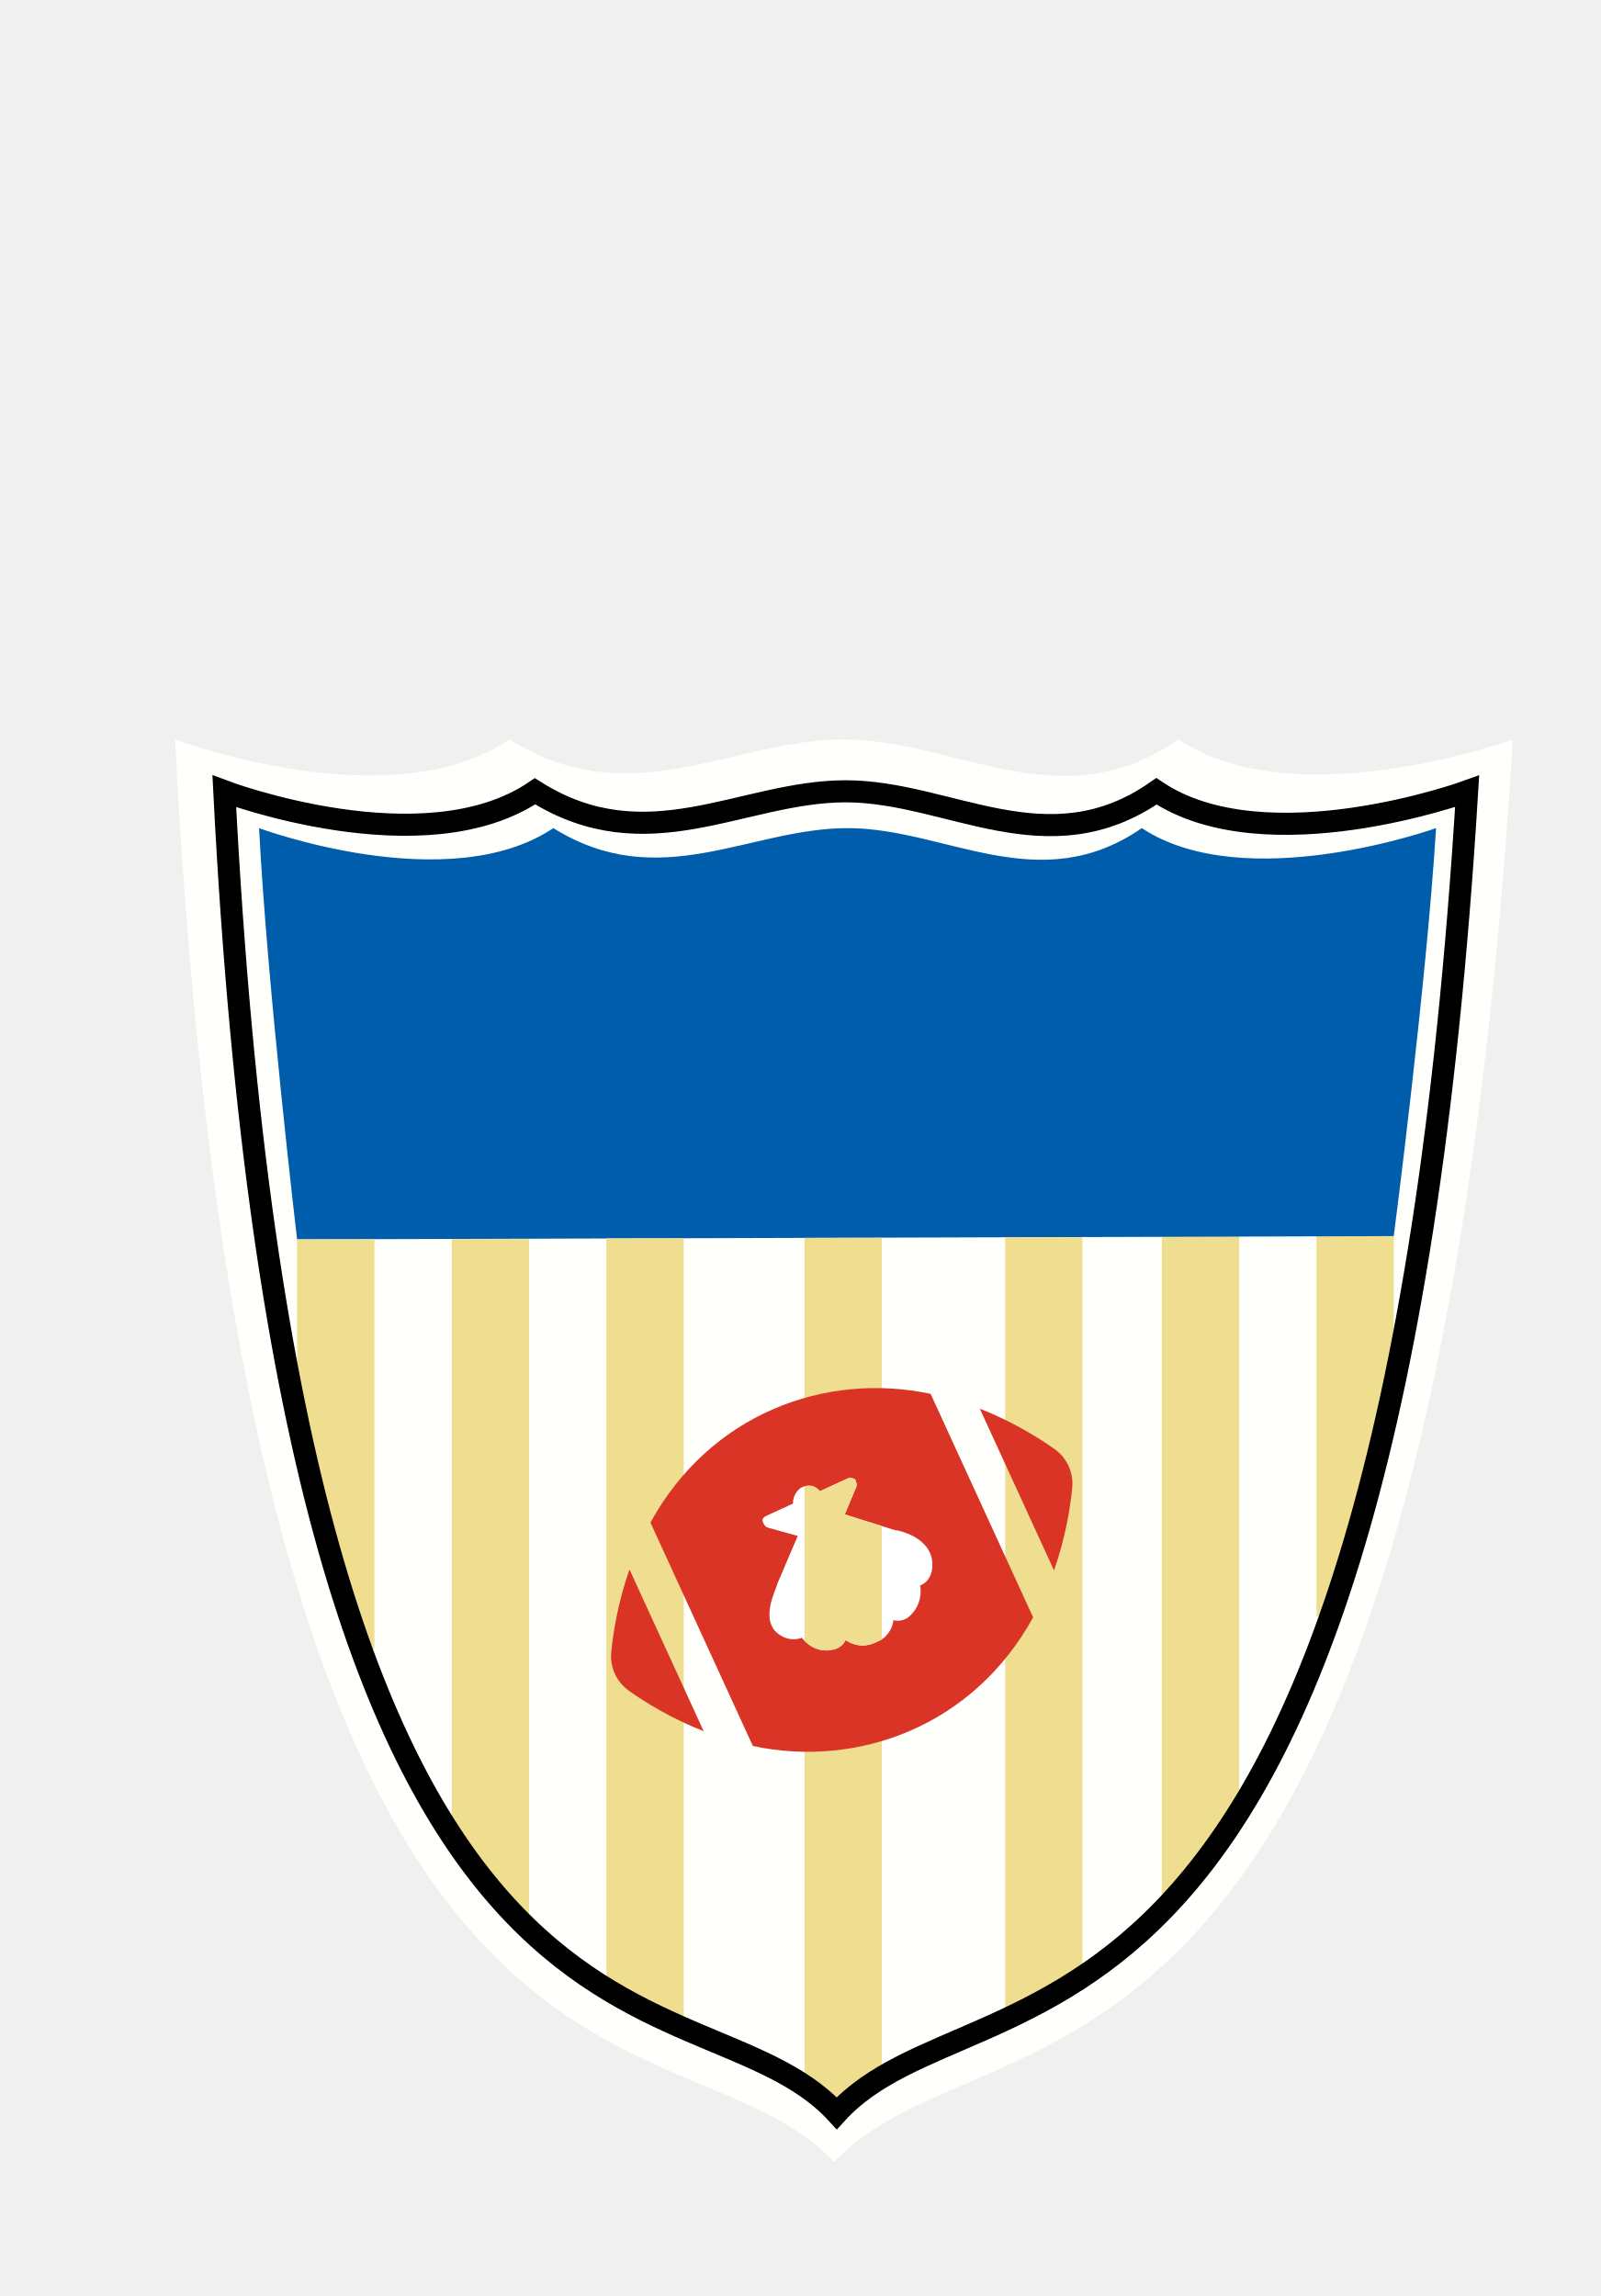
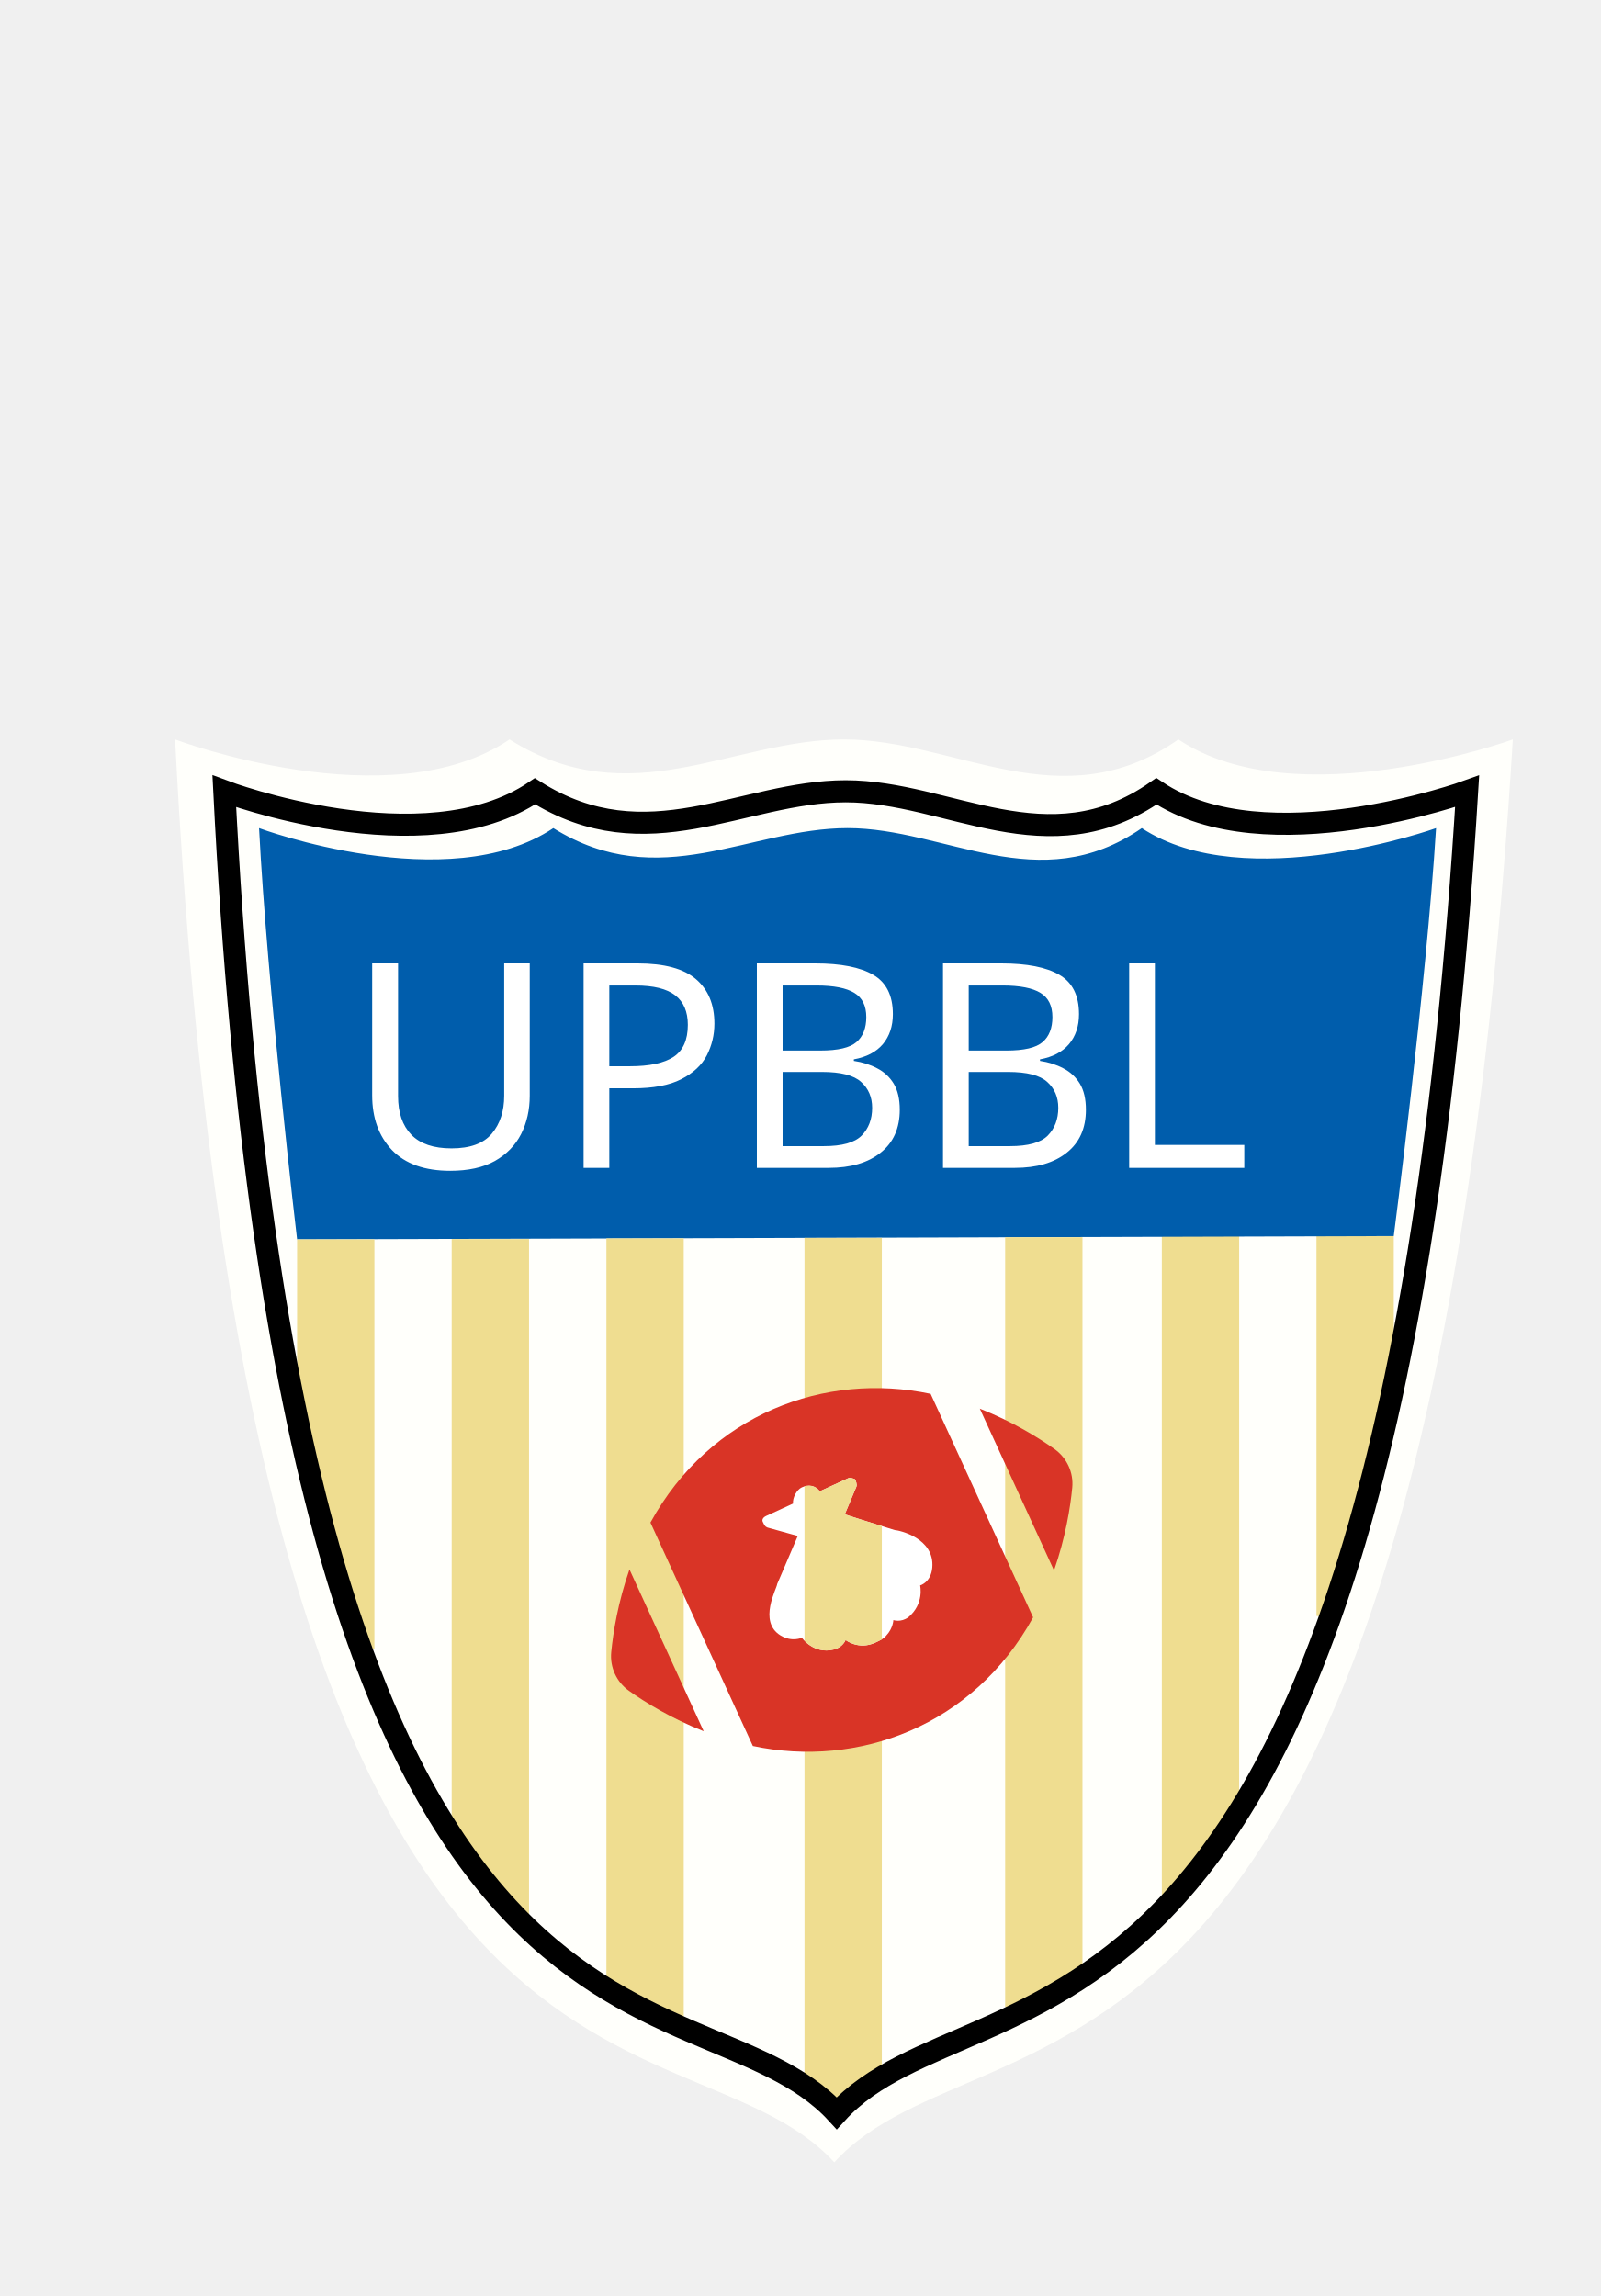
<svg xmlns="http://www.w3.org/2000/svg" width="207mm" height="297mm" viewBox="0 0 144.9 207.9" version="1.1" id="svg8">
  <defs id="defs2">
    <clipPath clipPathUnits="userSpaceOnUse" id="clipPath1090">
      <rect style="fill:#d93426;fill-opacity:1;stroke:none;stroke-width:0.718;stroke-miterlimit:4;stroke-dasharray:none" id="rect1092" width="7" height="17.873" x="72.096" y="132.299" />
    </clipPath>
    <clipPath clipPathUnits="userSpaceOnUse" id="clipPath1159">
      <path style="fill:none;stroke:#000000;stroke-width:2;stroke-linecap:butt;stroke-linejoin:miter;stroke-miterlimit:4;stroke-dasharray:none;stroke-opacity:1" d="M 75.755,190.981 C 62.689,176.748 26.534,194.037 20.308,71.281 c 0,0 18.085,6.815 28.13,0 10.179,6.414 18.753,0 28.13,0 9.377,0 18.274,6.891 28.13,0 9.898,6.624 28.13,0 28.13,0 C 125.429,192.937 88.75,176.699 75.755,190.981 Z" id="path1161" />
    </clipPath>
    <clipPath clipPathUnits="userSpaceOnUse" id="clipPath1244">
      <path style="fill:none;stroke:#000000;stroke-width:2;stroke-linecap:butt;stroke-linejoin:miter;stroke-miterlimit:4;stroke-dasharray:none;stroke-opacity:1" d="M 75.755,190.981 C 62.689,176.748 26.534,194.037 20.308,71.281 c 0,0 18.085,6.815 28.13,0 10.179,6.414 18.753,0 28.13,0 9.377,0 18.274,6.891 28.13,0 9.898,6.624 28.13,0 28.13,0 C 125.429,192.937 88.75,176.699 75.755,190.981 Z" id="path1246" />
    </clipPath>
    <clipPath clipPathUnits="userSpaceOnUse" id="clipPath1254">
      <path style="fill:none;stroke:#000000;stroke-width:2;stroke-linecap:butt;stroke-linejoin:miter;stroke-miterlimit:4;stroke-dasharray:none;stroke-opacity:1" d="M 75.755,191.351 C 62.689,177.119 26.534,194.407 20.308,71.651 c 0,0 18.085,6.815 28.13,0 10.179,6.414 18.753,0 28.13,0 9.377,0 18.274,6.891 28.13,0 9.898,6.624 28.13,0 28.13,0 C 125.429,193.307 88.75,177.07 75.755,191.351 Z" id="path1256" />
    </clipPath>
    <clipPath clipPathUnits="userSpaceOnUse" id="clipPath1264">
      <path style="fill:none;stroke:#000000;stroke-width:2;stroke-linecap:butt;stroke-linejoin:miter;stroke-miterlimit:4;stroke-dasharray:none;stroke-opacity:1" d="m 75.755,190.981 c -13.066,-14.232 -49.221,3.056 -55.446,-119.7 0,0 18.085,6.815 28.13,0 10.179,6.414 18.753,0 28.13,0 9.377,0 18.274,6.891 28.13,0 9.898,6.624 28.13,0 28.13,0 C 125.429,192.937 88.75,176.699 75.755,190.981 Z" id="path1266" />
    </clipPath>
    <clipPath clipPathUnits="userSpaceOnUse" id="clipPath1274">
      <path style="fill:none;stroke:#000000;stroke-width:2;stroke-linecap:butt;stroke-linejoin:miter;stroke-miterlimit:4;stroke-dasharray:none;stroke-opacity:1" d="M 75.755,189.799 C 62.689,175.566 26.534,192.854 20.308,70.099 c 0,0 18.085,6.815 28.13,0 10.179,6.414 18.753,0 28.13,0 9.377,0 18.274,6.891 28.13,0 9.898,6.624 28.13,0 28.13,0 -7.4,121.656 -44.079,105.418 -57.074,119.7 z" id="path1276" />
    </clipPath>
    <clipPath clipPathUnits="userSpaceOnUse" id="clipPath1284">
      <path style="fill:none;stroke:#000000;stroke-width:2;stroke-linecap:butt;stroke-linejoin:miter;stroke-miterlimit:4;stroke-dasharray:none;stroke-opacity:1" d="m 75.755,191.351 c -13.066,-14.232 -49.221,3.056 -55.446,-119.7 0,0 18.085,6.815 28.13,0 10.179,6.414 18.753,0 28.13,0 9.377,0 18.274,6.891 28.13,0 9.898,6.624 28.13,0 28.13,0 C 125.429,193.307 88.75,177.07 75.755,191.351 Z" id="path1286" />
    </clipPath>
    <clipPath clipPathUnits="userSpaceOnUse" id="clipPath1294">
      <path style="fill:none;stroke:#000000;stroke-width:2;stroke-linecap:butt;stroke-linejoin:miter;stroke-miterlimit:4;stroke-dasharray:none;stroke-opacity:1" d="M 75.755,191.351 C 62.689,177.119 26.534,194.407 20.308,71.651 c 0,0 18.085,6.815 28.13,0 10.179,6.414 18.753,0 28.13,0 9.377,0 18.274,6.891 28.13,0 9.898,6.624 28.13,0 28.13,0 C 125.429,193.307 88.75,177.07 75.755,191.351 Z" id="path1296" />
    </clipPath>
  </defs>
  <g id="layer1">
    <path style="fill:#fffffb;fill-opacity:1;stroke:none;stroke-width:2.153;stroke-linecap:butt;stroke-linejoin:miter;stroke-miterlimit:4;stroke-dasharray:none;stroke-opacity:1" d="m 75.534,195.796 c -14.064,-15.319 -52.979,3.289 -59.68,-128.839 0,0 19.466,7.336 30.278,0 10.956,6.904 20.185,0 30.278,0 10.093,0 19.669,7.418 30.278,0 10.653,7.13 30.278,0 30.278,0 C 129.001,197.901 89.521,180.424 75.534,195.796 Z" id="path4661-3" />
    <rect style="fill:#efdd90;fill-opacity:1;stroke:none;stroke-width:1.313;stroke-miterlimit:4;stroke-dasharray:none" id="rect915-1" width="7" height="59.786" x="105.187" y="111.926" clip-path="url(#clipPath1244)" />
    <rect style="fill:#efdd90;fill-opacity:1;stroke:none;stroke-width:0.982;stroke-miterlimit:4;stroke-dasharray:none" id="rect915-5" width="7" height="33.43" x="119.187" y="111.926" clip-path="url(#clipPath1159)" transform="matrix(1,0,0,1.029086,0,-3.255489)" />
    <path style="fill:#005dac;fill-opacity:1;stroke:none;stroke-width:1.883;stroke-linecap:butt;stroke-linejoin:miter;stroke-miterlimit:4;stroke-dasharray:none;stroke-opacity:1" d="m 26.897,112.224 c 0,0 -2.705,-22.883 -3.442,-37.239 0,0 17.127,6.376 26.64,0 9.639,6.001 17.76,0 26.64,0 8.88,0 17.306,6.447 26.64,0 9.374,6.197 26.64,0 26.64,0 -0.876,14.227 -3.83,36.941 -3.83,36.941 z" id="path4661-3-7" />
    <flowRoot xml:space="preserve" id="flowRoot848" style="font-style:normal;font-variant:normal;font-weight:normal;font-stretch:normal;font-size:40px;line-height:1.25;font-family:Freshman;-inkscape-font-specification:Freshman;letter-spacing:0px;word-spacing:0px;fill:#000000;fill-opacity:1;stroke:none" transform="matrix(0.1852083,0,0,0.1852083,-8.704792,-19.81729)">
      <flowRegion id="flowRegion850">
        <rect id="rect852" width="526" height="354" x="218" y="480.52" />
      </flowRegion>
-       <flowPara id="flowPara854" style="font-size:213.333px">upbl</flowPara>
+       <flowPara id="flowPara854" style="font-size:213.333px">uppbluu</flowPara>
    </flowRoot>
    <rect style="fill:#efdd90;fill-opacity:1;stroke:none;stroke-width:1.445;stroke-miterlimit:4;stroke-dasharray:none" id="rect915-7" width="7" height="72.457" x="54.897" y="112.224" clip-path="url(#clipPath1274)" transform="matrix(1,0,0,1.018074,0.00578976,-2.117433)" />
    <rect style="fill:#efdd90;fill-opacity:1;stroke:none;stroke-width:1.502;stroke-miterlimit:4;stroke-dasharray:none" id="rect915-01" width="7" height="78.219" x="72.096" y="111.926" clip-path="url(#clipPath1284)" transform="matrix(1,0,0,0.9979071,0.7408333,0.3979503)" />
    <rect style="fill:#efdd90;fill-opacity:1;stroke:none;stroke-width:1.418;stroke-miterlimit:4;stroke-dasharray:none" id="rect915-03" width="7" height="69.787" x="91.002" y="111.926" clip-path="url(#clipPath1294)" transform="matrix(1,0,0,0.9985072,0,0.2712651)" />
    <path id="path904" d="m 97.077,134.708 c 0.132,-1.363 -0.482,-2.699 -1.599,-3.493 -1.468,-1.04 -3.82,-2.501 -6.771,-3.664 l 6.719,14.65 c 1.044,-2.987 1.477,-5.704 1.651,-7.493 z m -41.738,14.895 c -0.132,1.363 0.482,2.699 1.599,3.493 1.468,1.04 3.82,2.501 6.771,3.664 l -6.719,-14.65 c -1.044,2.987 -1.477,5.704 -1.651,7.493 z m 3.549,-11.738 9.273,20.234 c 9.527,2.024 19.967,-1.81 25.373,-11.65 l -9.279,-20.237 c -9.527,-2.024 -19.967,1.81 -25.366,11.653 z" style="fill:#d93426;fill-opacity:1;stroke:none;stroke-width:0.073;stroke-opacity:1" />
    <path class="st3" d="m 70.363,143.433 c 0.891,-2.066 1.863,-4.354 1.863,-4.354 l -2.744,-0.763 c -0.222,-0.082 -0.292,-0.235 -0.431,-0.538 -0.07,-0.152 0.012,-0.373 0.316,-0.513 l 2.431,-1.118 c -0.058,-0.526 0.34,-1.261 0.796,-1.47 0.608,-0.279 1.203,-0.185 1.635,0.353 l 2.583,-1.188 c 0.152,-0.07 0.374,0.012 0.595,0.094 0.07,0.152 0.21,0.456 0.128,0.678 l -1.055,2.51 c 0.222,0.082 2.37,0.751 4.518,1.42 0.374,0.012 3.643,0.718 3.406,3.404 -0.119,1.343 -1.1,1.61 -1.1,1.61 0,0 0.395,1.659 -1.067,2.883 -0.69,0.501 -1.355,0.255 -1.355,0.255 0,0 -0.024,0.748 -0.644,1.401 -0.234,0.291 -0.538,0.431 -0.994,0.641 -1.519,0.699 -2.686,-0.237 -2.686,-0.237 0,0 -0.246,0.666 -1.076,0.862 -1.811,0.465 -2.883,-1.067 -2.883,-1.067 0,0 -0.912,0.419 -1.939,-0.213 -2.054,-1.264 -0.309,-4.275 -0.297,-4.649" id="path18" style="fill:#ffffff;stroke:none;stroke-width:1.672;stroke-opacity:1" />
    <rect style="fill:#efdd90;fill-opacity:1;stroke:none;stroke-width:1.329;stroke-miterlimit:4;stroke-dasharray:none" id="rect915-0" width="7" height="61.306" x="40.897" y="112.224" clip-path="url(#clipPath1264)" transform="matrix(1.000534,0,0,1.000534,-0.02557944,-0.09267337)" />
    <path class="st3" d="m 69.622,143.433 c 0.891,-2.066 1.863,-4.354 1.863,-4.354 l -2.744,-0.763 c -0.222,-0.082 -0.292,-0.235 -0.431,-0.538 -0.07,-0.152 0.012,-0.373 0.316,-0.513 l 2.431,-1.118 c -0.058,-0.526 0.34,-1.261 0.796,-1.47 0.608,-0.279 1.203,-0.185 1.635,0.353 l 2.583,-1.188 c 0.152,-0.07 0.374,0.012 0.595,0.094 0.07,0.152 0.21,0.456 0.128,0.678 l -1.055,2.51 c 0.222,0.082 2.37,0.751 4.518,1.42 0.374,0.012 3.643,0.718 3.406,3.404 -0.119,1.343 -1.1,1.61 -1.1,1.61 0,0 0.395,1.659 -1.067,2.883 -0.69,0.501 -1.355,0.255 -1.355,0.255 0,0 -0.024,0.748 -0.644,1.401 -0.234,0.291 -0.538,0.431 -0.994,0.641 -1.519,0.699 -2.686,-0.237 -2.686,-0.237 0,0 -0.246,0.666 -1.076,0.862 -1.811,0.465 -2.883,-1.067 -2.883,-1.067 0,0 -0.912,0.419 -1.939,-0.213 -2.054,-1.264 -0.309,-4.275 -0.297,-4.649" id="path18-4" style="fill:#efdd90;fill-opacity:1;stroke-width:1.672" clip-path="url(#clipPath1090)" transform="translate(0.7408333)" />
    <rect style="fill:#efdd90;fill-opacity:1;stroke:none;stroke-width:1.034;stroke-miterlimit:4;stroke-dasharray:none" id="rect915-04" width="7" height="37.061" x="26.897" y="112.224" clip-path="url(#clipPath1254)" />
    <path style="fill:none;stroke:#000000;stroke-width:2;stroke-linecap:butt;stroke-linejoin:miter;stroke-miterlimit:4;stroke-dasharray:none;stroke-opacity:1" d="M 75.755,191.351 C 62.689,177.119 26.534,194.407 20.308,71.651 c 0,0 18.085,6.815 28.13,0 10.179,6.414 18.753,0 28.13,0 9.377,0 18.274,6.891 28.13,0 9.898,6.624 28.13,0 28.13,0 C 125.429,193.307 88.75,177.07 75.755,191.351 Z" id="path4661" />
+     <text xml:space="preserve" style="font-style:normal;font-variant:normal;font-weight:normal;font-stretch:normal;font-size:29.633px;line-height:1.25;font-family:Freshman;-inkscape-font-specification:Freshman;letter-spacing:0px;word-spacing:0px;fill:#000000;fill-opacity:1;stroke:none;stroke-width:0.185" x="31.367" y="105.75" id="text1451">
+       <tspan id="tspan1449" x="31.367" y="105.75" style="font-size:25.929px;fill:#ffffff;stroke-width:0.185">UPBBL</tspan>
+     </text>
  </g>
</svg>
